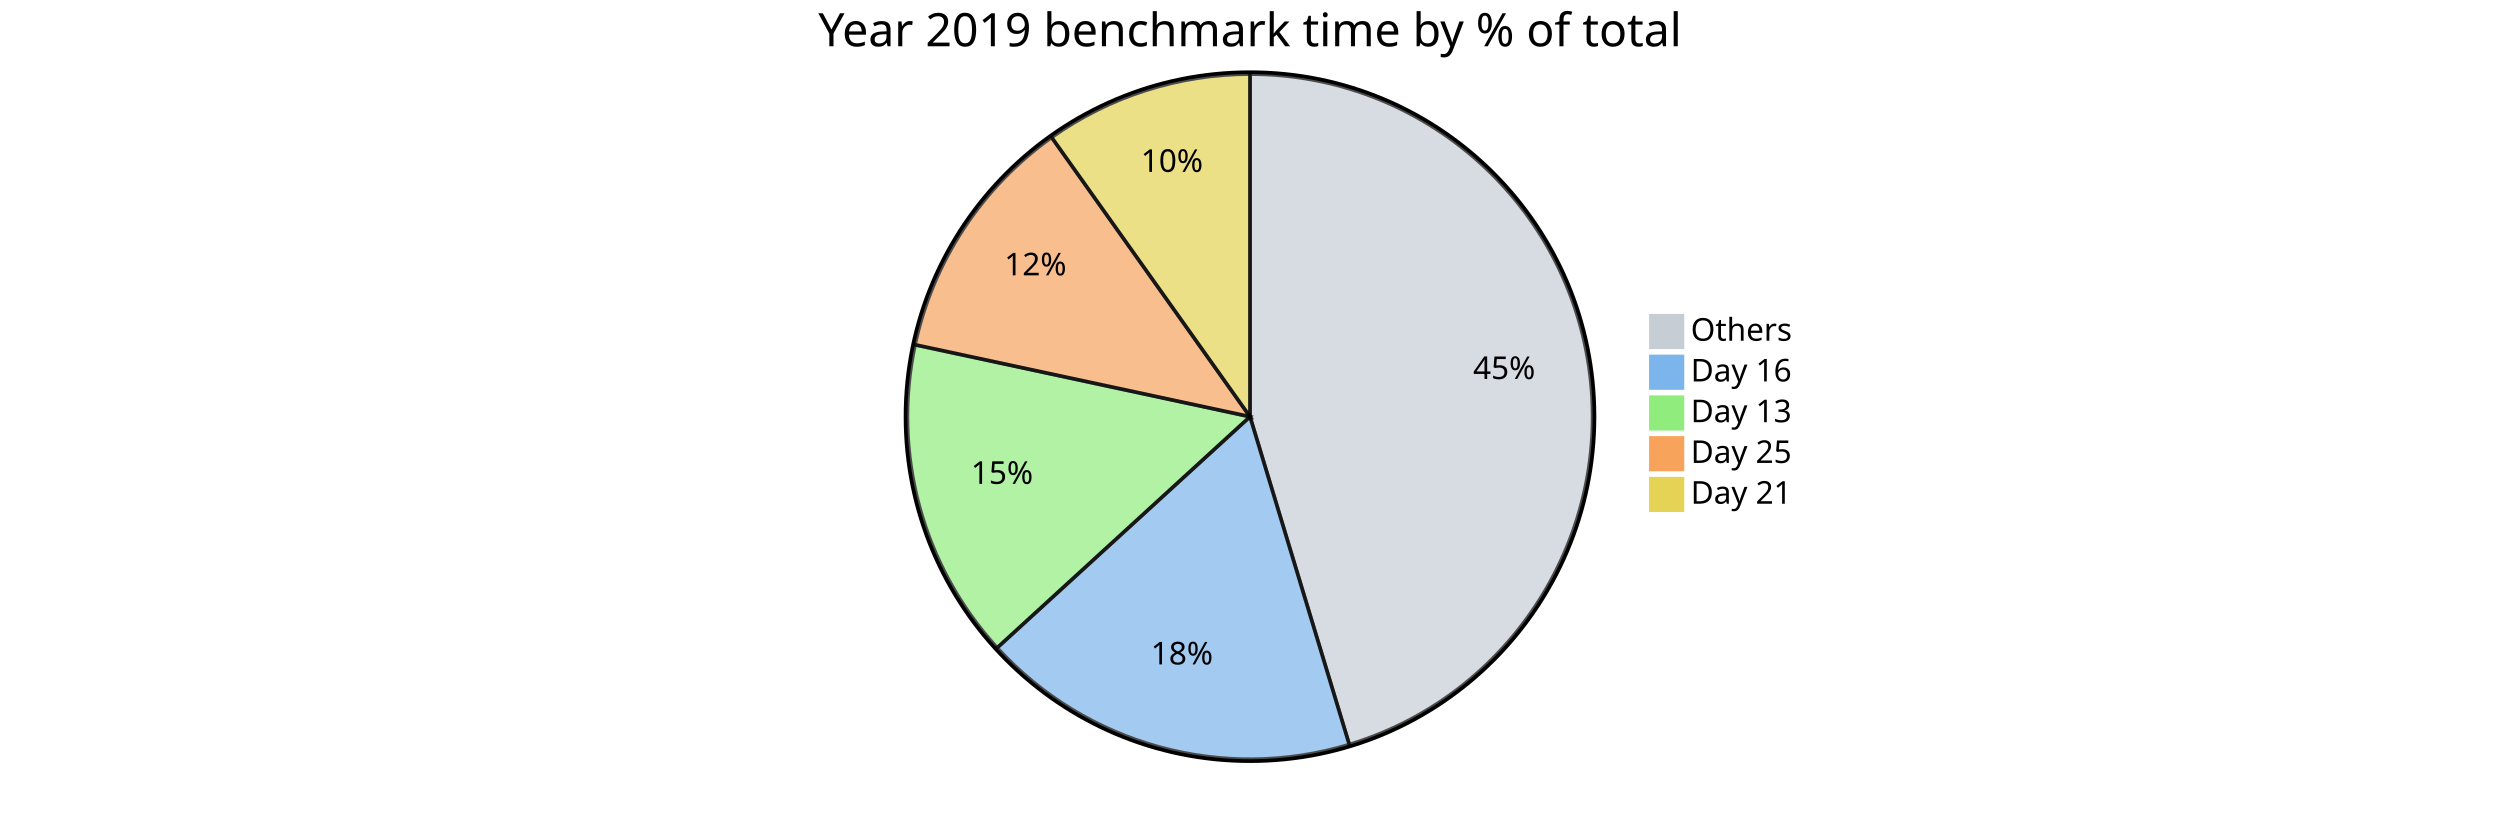
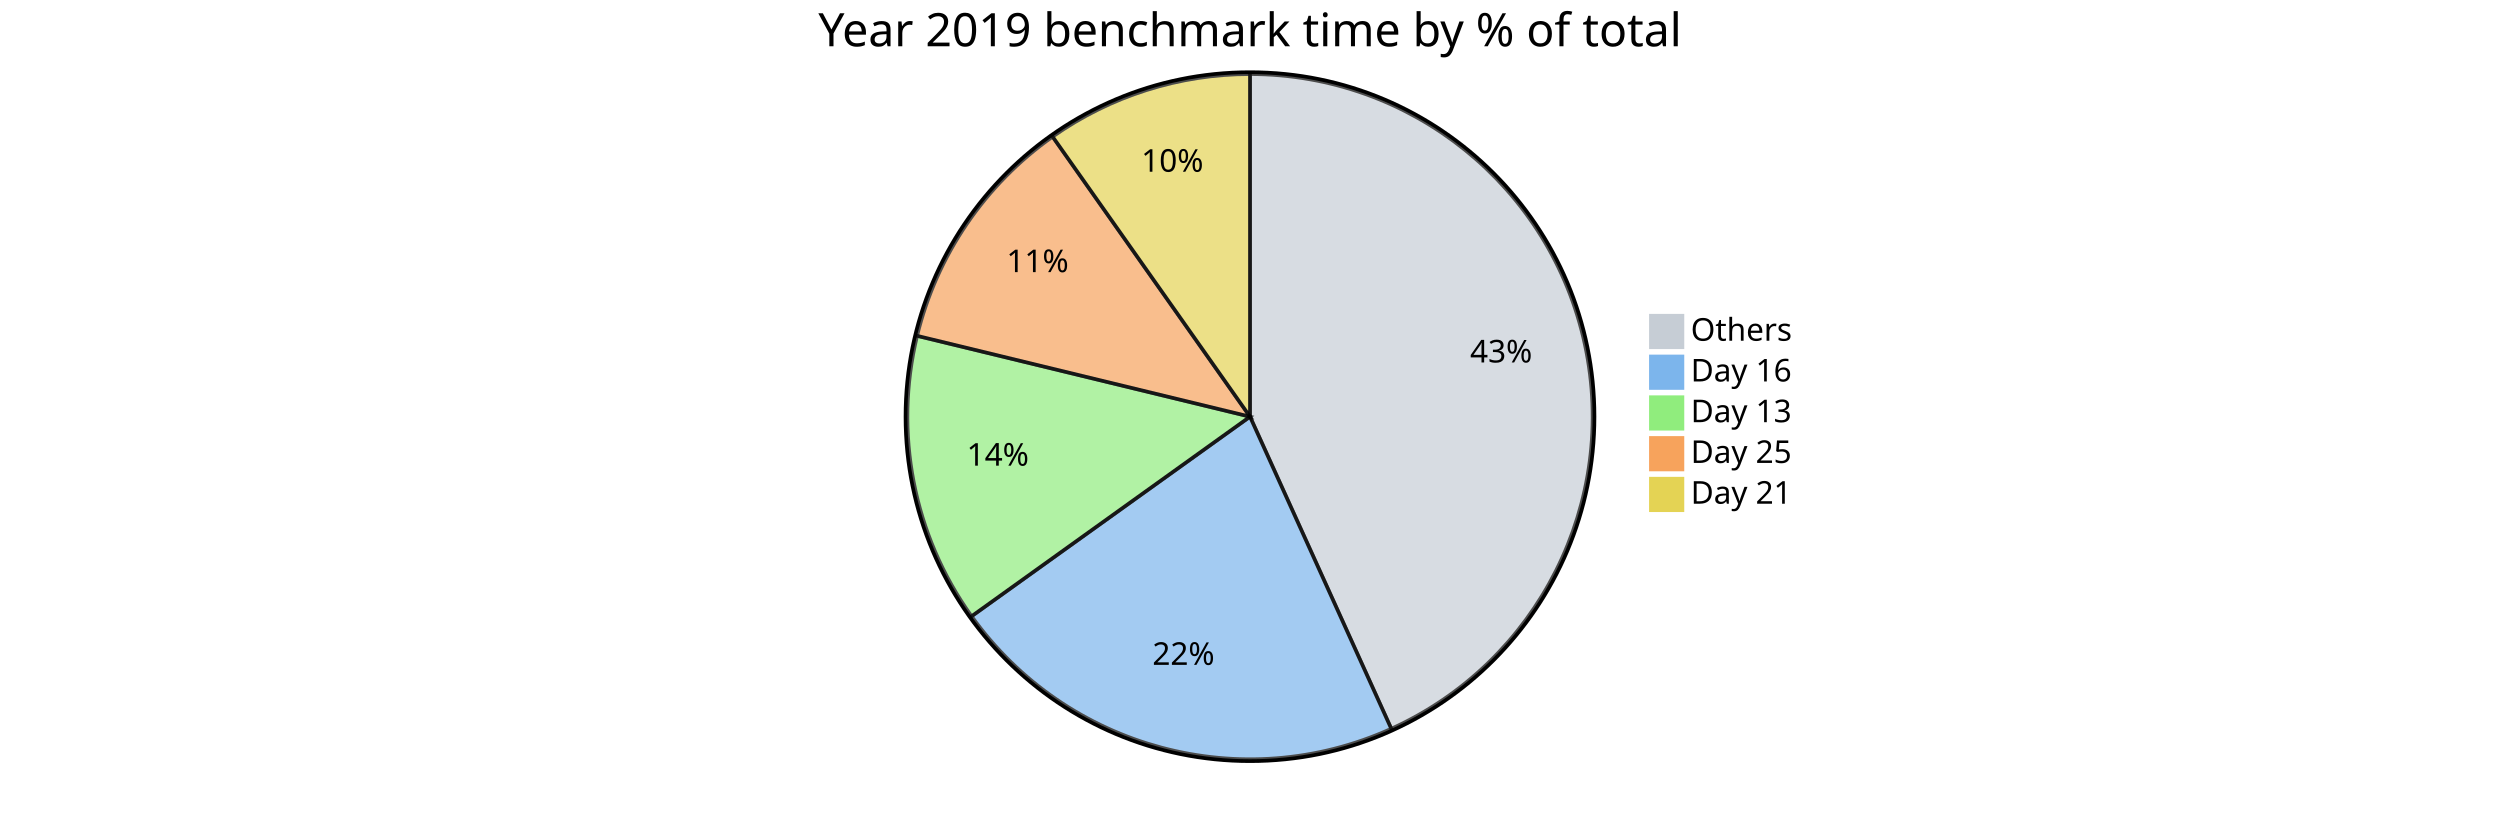
<svg xmlns="http://www.w3.org/2000/svg" viewBox="0 0 1350 450" preserveAspectRatio="xMidYMin">
  <style>
		text {font-family:sans-serif;font-size:17px;}
		.pieOuterCircle {stroke:black;stroke-width:2px;fill:none;}
		.pieCircle {stroke:black;stroke-width:2px;opacity:0.7;}
		.slice {text-anchor:middle;}
		.pieTitleText {text-anchor:middle;font-size:25px;}
	</style>
  <g transform="translate(675,225)">
    <circle class="pieOuterCircle" cx="0" cy="0" r="186" />
-     <path class="pieCircle" d="M0,-185A185,185,0,0,1,53.614,177.061L0,0Z" fill="#c6cdd5" />
-     <path class="pieCircle" d="M53.614,177.061A185,185,0,0,1,-136.552,124.814L0,0Z" fill="#7cb5ec" />
-     <path class="pieCircle" d="M-136.552,124.814A185,185,0,0,1,-180.878,-38.834L0,0Z" fill="#90ed7d" />
-     <path class="pieCircle" d="M-180.878,-38.834A185,185,0,0,1,-107.114,-150.836L0,0Z" fill="#f7a35c" />
-     <path class="pieCircle" d="M-107.114,-150.836A185,185,0,0,1,0,-185L0,0Z" fill="#e4d354" />
-     <text class="slice" transform="translate(137.2533,-20.32465)">45%</text>
-     <text class="slice" transform="translate(-36.7584,133.7923)">18%</text>
-     <text class="slice" transform="translate(-133.9242,36.27487)">15%</text>
-     <text class="slice" transform="translate(-115.8768,-76.31605)">12%</text>
-     <text class="slice" transform="translate(-42.16137,-132.1892)">10%</text>
+     <path class="pieCircle" d="M0,-185A185,185,0,0,1,76.302,168.532L0,0Z" fill="#c6cdd5" />
+     <path class="pieCircle" d="M76.302,168.532A185,185,0,0,1,-150.357,107.785L0,0Z" fill="#7cb5ec" />
+     <path class="pieCircle" d="M-150.357,107.785A185,185,0,0,1,-179.775,-43.658L0,0Z" fill="#90ed7d" />
+     <path class="pieCircle" d="M-179.775,-43.658A185,185,0,0,1,-106.598,-151.201L0,0Z" fill="#f7a35c" />
+     <path class="pieCircle" d="M-106.598,-151.201A185,185,0,0,1,0,-185L0,0Z" fill="#e4d354" />
+     <text class="slice" style="text-anchor: middle;" transform="translate(135.6271,-29.2719)">43%</text>
+     <text class="slice" style="text-anchor: middle;" transform="translate(-35.91879,134.0202)">22%</text>
+     <text class="slice" style="text-anchor: middle;" transform="translate(-136.2042,26.45714)">14%</text>
+     <text class="slice" style="text-anchor: middle;" transform="translate(-114.7126,-78.05505)">11%</text>
+     <text class="slice" style="text-anchor: middle;" transform="translate(-41.93551,-132.261)">10%</text>
    <text class="pieTitleText" x="0" y="-200">Year 2019 benchmark time by % of total</text>
    <g transform="translate(216,-55)">
      <rect height="18" style="fill: rgb(198, 205, 213); stroke: rgb(198, 205, 213);" width="18" />
      <text x="22" y="14">Others</text>
    </g>
    <g transform="translate(216,-33)">
      <rect height="18" style="fill: rgb(124, 181, 236); stroke: rgb(124, 181, 236);" width="18" />
      <text x="22" y="14">Day 16</text>
    </g>
    <g transform="translate(216,-11)">
      <rect height="18" style="fill: rgb(144, 237, 125); stroke: rgb(144, 237, 125);" width="18" />
      <text x="22" y="14">Day 13</text>
    </g>
    <g transform="translate(216,11)">
      <rect height="18" style="fill: rgb(247, 163, 92); stroke: rgb(247, 163, 92);" width="18" />
      <text x="22" y="14">Day 25</text>
    </g>
    <g transform="translate(216,33)">
      <rect height="18" style="fill: rgb(228, 211, 84); stroke: rgb(228, 211, 84);" width="18" />
      <text x="22" y="14">Day 21</text>
    </g>
  </g>
</svg>
